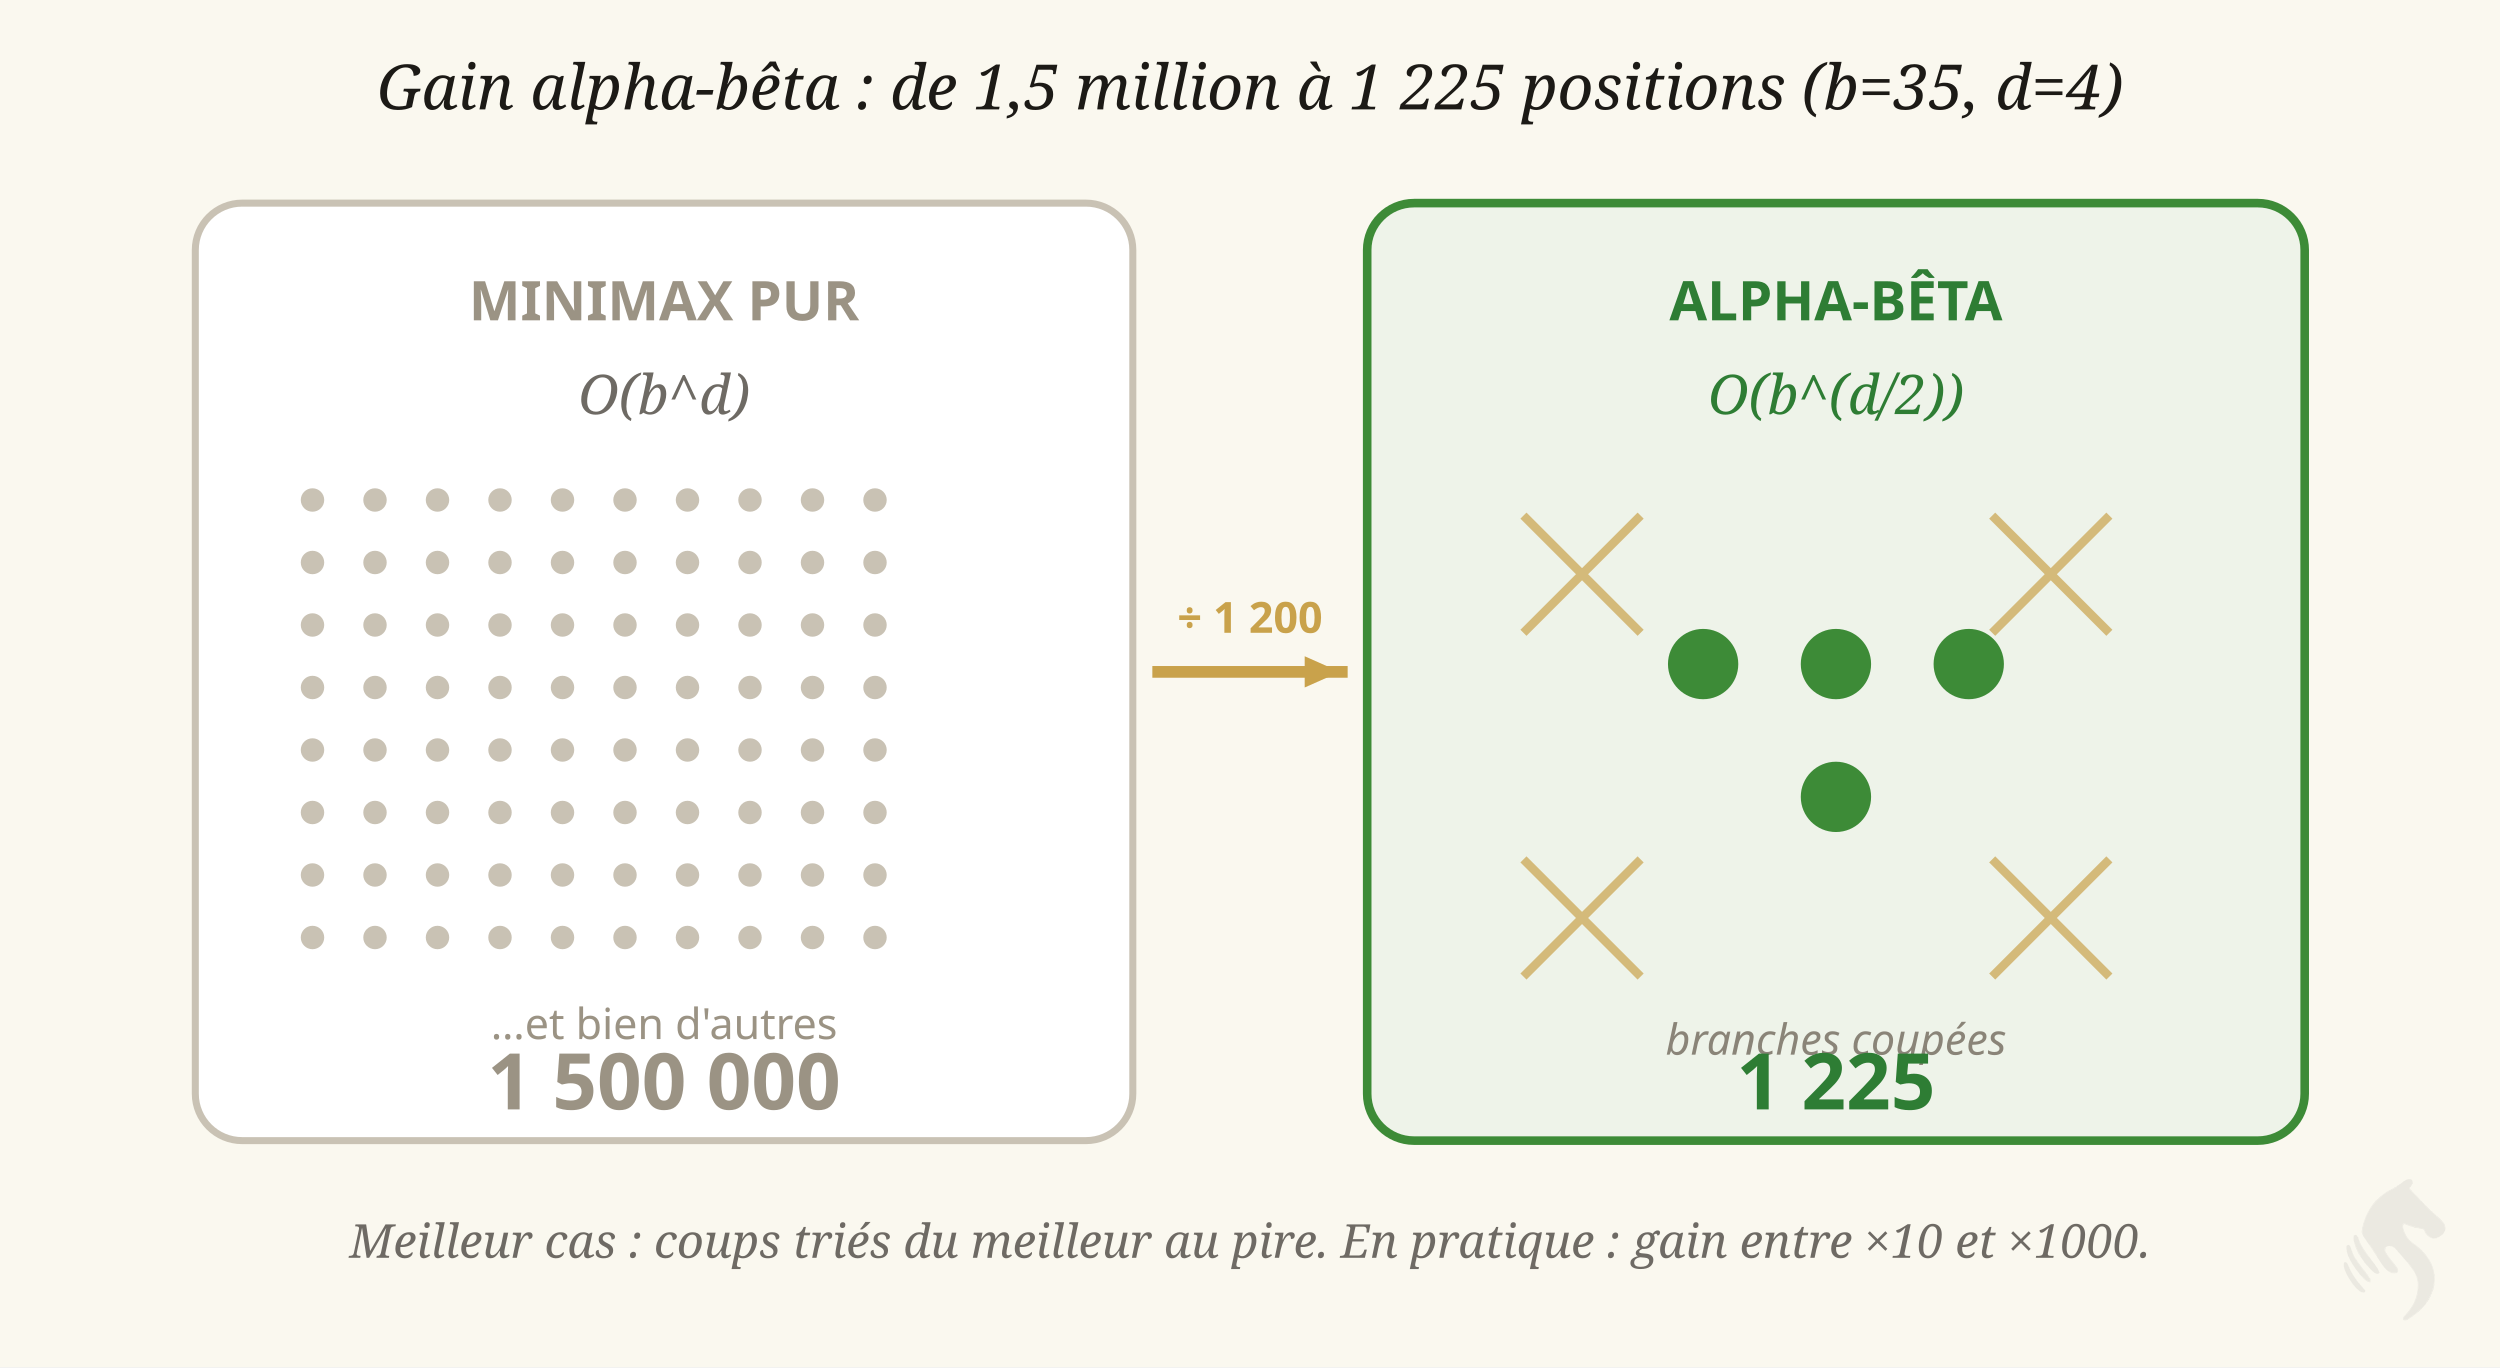
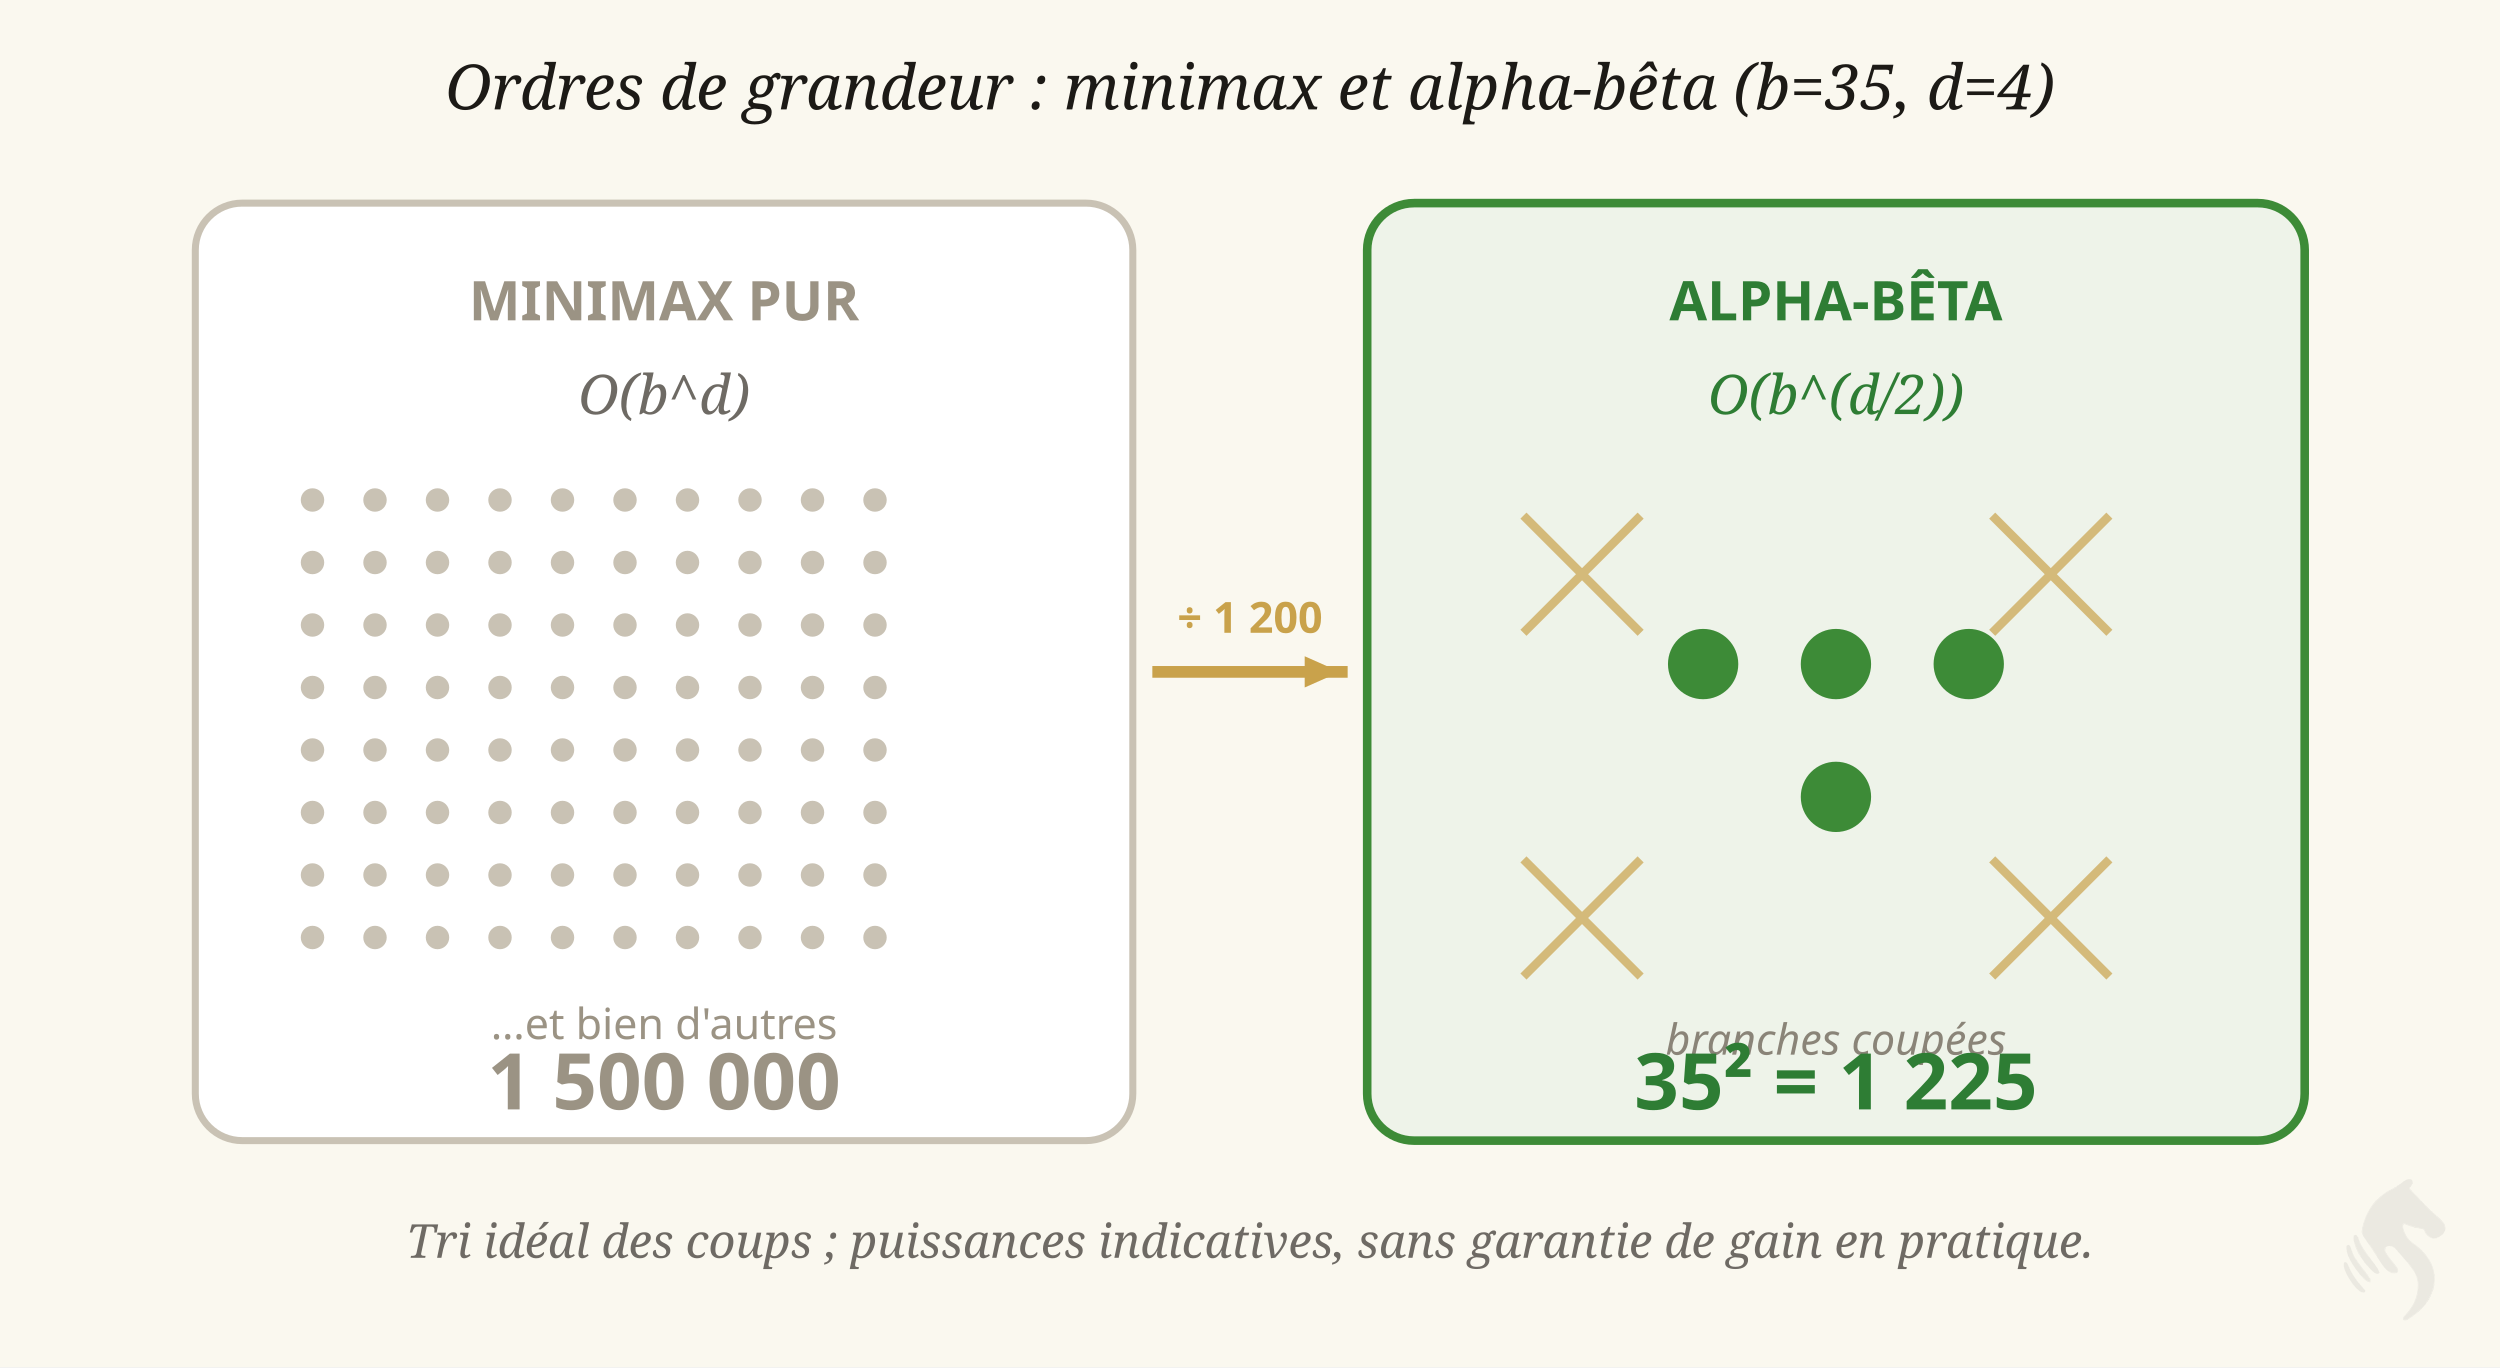
<svg xmlns="http://www.w3.org/2000/svg" width="640" height="350" viewBox="0 0 640 350" role="img" aria-labelledby="gnsi-gain">
  <rect width="640" height="350" fill="#faf8ef" />
-   <text x="320" y="28" text-anchor="middle" font-family="Georgia, serif" font-size="16" font-style="italic" fill="#1c1a16">Gain alpha-bêta : de 1,5 million à 1 225 positions (b=35, d=4)</text>
+   <text x="320" y="28" text-anchor="middle" font-family="Georgia, serif" font-size="16" font-style="italic" fill="#1c1a16">Ordres de grandeur : minimax et alpha-bêta (b=35, d=4)</text>
  <rect x="50" y="52" width="240" height="240" rx="12" fill="#fff" stroke="#c9c2b4" stroke-width="1.8" />
  <text x="170" y="82" text-anchor="middle" font-family="system-ui, sans-serif" font-size="14" font-weight="700" fill="#9b9384">MINIMAX PUR</text>
  <text x="170" y="106" text-anchor="middle" font-family="Georgia, serif" font-size="14" font-style="italic" fill="#6e6a64">O(b^d)</text>
  <g fill="#c9c2b4">
    <circle cx="80" cy="128" r="3" />
    <circle cx="96" cy="128" r="3" />
    <circle cx="112" cy="128" r="3" />
    <circle cx="128" cy="128" r="3" />
    <circle cx="144" cy="128" r="3" />
    <circle cx="160" cy="128" r="3" />
    <circle cx="176" cy="128" r="3" />
    <circle cx="192" cy="128" r="3" />
    <circle cx="208" cy="128" r="3" />
    <circle cx="224" cy="128" r="3" />
    <circle cx="80" cy="144" r="3" />
    <circle cx="96" cy="144" r="3" />
    <circle cx="112" cy="144" r="3" />
    <circle cx="128" cy="144" r="3" />
    <circle cx="144" cy="144" r="3" />
    <circle cx="160" cy="144" r="3" />
    <circle cx="176" cy="144" r="3" />
    <circle cx="192" cy="144" r="3" />
    <circle cx="208" cy="144" r="3" />
    <circle cx="224" cy="144" r="3" />
    <circle cx="80" cy="160" r="3" />
    <circle cx="96" cy="160" r="3" />
    <circle cx="112" cy="160" r="3" />
    <circle cx="128" cy="160" r="3" />
    <circle cx="144" cy="160" r="3" />
    <circle cx="160" cy="160" r="3" />
    <circle cx="176" cy="160" r="3" />
    <circle cx="192" cy="160" r="3" />
    <circle cx="208" cy="160" r="3" />
    <circle cx="224" cy="160" r="3" />
    <circle cx="80" cy="176" r="3" />
    <circle cx="96" cy="176" r="3" />
    <circle cx="112" cy="176" r="3" />
    <circle cx="128" cy="176" r="3" />
    <circle cx="144" cy="176" r="3" />
    <circle cx="160" cy="176" r="3" />
    <circle cx="176" cy="176" r="3" />
    <circle cx="192" cy="176" r="3" />
    <circle cx="208" cy="176" r="3" />
    <circle cx="224" cy="176" r="3" />
    <circle cx="80" cy="192" r="3" />
    <circle cx="96" cy="192" r="3" />
    <circle cx="112" cy="192" r="3" />
    <circle cx="128" cy="192" r="3" />
    <circle cx="144" cy="192" r="3" />
    <circle cx="160" cy="192" r="3" />
    <circle cx="176" cy="192" r="3" />
    <circle cx="192" cy="192" r="3" />
    <circle cx="208" cy="192" r="3" />
    <circle cx="224" cy="192" r="3" />
    <circle cx="80" cy="208" r="3" />
    <circle cx="96" cy="208" r="3" />
    <circle cx="112" cy="208" r="3" />
    <circle cx="128" cy="208" r="3" />
    <circle cx="144" cy="208" r="3" />
    <circle cx="160" cy="208" r="3" />
    <circle cx="176" cy="208" r="3" />
    <circle cx="192" cy="208" r="3" />
    <circle cx="208" cy="208" r="3" />
    <circle cx="224" cy="208" r="3" />
    <circle cx="80" cy="224" r="3" />
    <circle cx="96" cy="224" r="3" />
    <circle cx="112" cy="224" r="3" />
    <circle cx="128" cy="224" r="3" />
    <circle cx="144" cy="224" r="3" />
    <circle cx="160" cy="224" r="3" />
    <circle cx="176" cy="224" r="3" />
    <circle cx="192" cy="224" r="3" />
    <circle cx="208" cy="224" r="3" />
    <circle cx="224" cy="224" r="3" />
    <circle cx="80" cy="240" r="3" />
    <circle cx="96" cy="240" r="3" />
    <circle cx="112" cy="240" r="3" />
    <circle cx="128" cy="240" r="3" />
    <circle cx="144" cy="240" r="3" />
    <circle cx="160" cy="240" r="3" />
    <circle cx="176" cy="240" r="3" />
    <circle cx="192" cy="240" r="3" />
    <circle cx="208" cy="240" r="3" />
    <circle cx="224" cy="240" r="3" />
    <text x="170" y="266" text-anchor="middle" font-family="system-ui, sans-serif" font-size="11" fill="#9b9384">…et bien d'autres</text>
  </g>
  <text x="170" y="284" text-anchor="middle" font-family="system-ui, sans-serif" font-size="20" font-weight="800" fill="#9b9384">1 500 000</text>
  <rect x="350" y="52" width="240" height="240" rx="12" fill="#eef3e9" stroke="#3d8b37" stroke-width="2.2" />
  <text x="470" y="82" text-anchor="middle" font-family="system-ui, sans-serif" font-size="14" font-weight="700" fill="#2e7d34">ALPHA-BÊTA</text>
  <text x="470" y="106" text-anchor="middle" font-family="Georgia, serif" font-size="14" font-style="italic" fill="#2e7d34">O(b^(d/2))</text>
  <circle cx="436" cy="170" r="9" fill="#3d8b37" />
  <circle cx="470" cy="170" r="9" fill="#3d8b37" />
  <circle cx="504" cy="170" r="9" fill="#3d8b37" />
  <circle cx="470" cy="204" r="9" fill="#3d8b37" />
  <g stroke="#c9a24b" stroke-width="2.2" opacity="0.7">
    <line x1="390" y1="132" x2="420" y2="162" />
    <line x1="420" y1="132" x2="390" y2="162" />
    <line x1="510" y1="132" x2="540" y2="162" />
    <line x1="540" y1="132" x2="510" y2="162" />
    <line x1="390" y1="220" x2="420" y2="250" />
    <line x1="420" y1="220" x2="390" y2="250" />
    <line x1="510" y1="220" x2="540" y2="250" />
    <line x1="540" y1="220" x2="510" y2="250" />
  </g>
  <text x="470" y="270" text-anchor="middle" font-family="system-ui, sans-serif" font-size="11" font-style="italic" fill="#8a8478">branches coupées</text>
-   <text x="470" y="284" text-anchor="middle" font-family="system-ui, sans-serif" font-size="20" font-weight="800" fill="#2e7d34">1 225</text>
+   <text x="470" y="284" text-anchor="middle" font-family="system-ui, sans-serif" font-size="20" font-weight="800" fill="#2e7d34">35² = 1 225</text>
  <line x1="295" y1="172" x2="345" y2="172" stroke="#c9a24b" stroke-width="3" />
  <polygon points="343,172 334,168 334,176" fill="#c9a24b" />
  <text x="320" y="162" text-anchor="middle" font-family="system-ui, sans-serif" font-size="11" font-weight="700" fill="#c9a24b">÷ 1 200</text>
-   <text x="320" y="322" text-anchor="middle" font-family="Georgia, serif" font-size="12" font-style="italic" fill="#6e6a64">Meilleur cas : coups triés du meilleur au pire. En pratique : gain entre ×10 et ×1000.</text>
+   <text x="320" y="322" text-anchor="middle" font-family="Georgia, serif" font-size="12" font-style="italic" fill="#6e6a64">Tri idéal des coups ; puissances indicatives, sans garantie de gain en pratique.</text>
  <g id="wm" opacity="0.07" transform="translate(600.0,301.9) scale(0.0416)" aria-hidden="true">
    <g fill="#1e1e1e" fill-rule="evenodd">
      <path d="M411.5-.5h-16a76 76 0 0 0-24.5 12q-.62-.7-1.5-1l-2 4a4 4 0 0 1-1.5-1 7 7 0 0 1-2.5 3.5 253 253 0 0 0-17 13q-1.42.93-2.5-.5-5.2 7.95-14.5 9a9.4 9.4 0 0 1-4 6q2.3.02 1.5 2A461 461 0 0 1 278.5 73q-13.2 7.95-26 16.5-1.59-1.38 0-3-2.35.35-4 2 .9.98 2 2-92.12 67.08-125.5 177a1316 1316 0 0 0-10 44 51.2 51.2 0 0 0 4.5 31q.1 3.33-2 1l4.5 11q1-2 2 0l5 10 1-1q6 10.95 13 21a651 651 0 0 1 18.5 25 3.4 3.4 0 0 1 1.5-3q21.52 33 43 66 .3 3.4-2.5 1v2a1542 1542 0 0 1 21 32q1 0 1 1a319 319 0 0 0 25 35 160 160 0 0 0 27 25 3.1 3.1 0 0 1 1-3q23.18 14.62 49 5.5 5-2.83 4-8.5-.15-4.6-1.5-9a618 618 0 0 0-55.5-73.5q3-.91 5 1.5a23.5 23.5 0 0 0-7-9q.63 2.4 2 4.5-.17 2.58-1.5.5a364 364 0 0 1-17.5-26.5 50 50 0 0 1-4.5-22.5q.9-4.71 3-9 .63 1.88 2.5 2a7 7 0 0 1 2-3q9.28-8.1 22-8a86 86 0 0 1 23 4.5 11 11 0 0 1 3 4.5q2.58-1.75 5 .5l21.5 23.5q.74 1.95.5 4 3.56 1 6 4a1094 1094 0 0 0 30 34.5l-1 1q3.7 2.7 7.5 5.5a23 23 0 0 1 2 5l5 3a22 22 0 0 0 5.5 8 11.5 11.5 0 0 0 4 4 3.9 3.9 0 0 0-2-3.5q1.7-1.12 3 .5a705 705 0 0 1 42 57.5q-.65 1.46-2 1.5a169 169 0 0 1 10 19 3.8 3.8 0 0 0-.5 4q1 2 2 0 1.4 2.05 2.5 4-.25-2.55.5-5a185 185 0 0 1 11 83q-1 2-2 0a9 9 0 0 0-1.5-4v9a2.3 2.3 0 0 0 1.5-1q.75 10.55-1 21a337 337 0 0 1-18 56l-2.5 3q-1.2-.69-1-2a36 36 0 0 0-4 7 5.2 5.2 0 0 0 3.5-4 4.3 4.3 0 0 1 0 4 350 350 0 0 1-33 52 1108 1108 0 0 1-30 35q-7.17 20.32 13.5 14.5a34 34 0 0 1 6-3 1496 1496 0 0 1 54-37 942 942 0 0 0 29-27q1.25-1.03 2 .5a11 11 0 0 0-3 4q1.35-1.65 2.5 0a29 29 0 0 1 4.5-6 40 40 0 0 0 9-10.5l6-4-1-1a25 25 0 0 1 8.5-7.5q-1.47-2.67 1-5 .22 4.17 2.5 1.5-1.94-3.13 2-4l-1-1q1.48-3.25 4-5.5a8 8 0 0 0-3-1q37.8-53.63 47.5-119 8.4-83.08-38-152a364 364 0 0 0-28-35q-1.03-1.25.5-2 3.58 2.23 2-1l-4-2a5 5 0 0 1-3-.5 484 484 0 0 0-70-58q-.7-.62-1-1.5 1.05-.43 2-1v-3a6 6 0 0 1-5-2q-.66-.1-1 .5 3.72 2.61 0 3-34.57-32.88-46-79.5.2-2.3 2-3v-4q-1.94 5.58-3.5 0-1-9 0-18 2.16-6.4 8.5-8a78 78 0 0 1 22 7.5 403 403 0 0 0 66 18l9 3q-2.45.75-5 .5-1.59 1.6 0 3a16 16 0 0 1 6.5-1 7.3 7.3 0 0 1 2 3q1.38-2.6 3.5-2-1.1-2.32-4-2.5 15.09-2.3 25.5 8.5 5.35 10.23 10 21 12.95 20.94 36.5 28.5-1.88.63-2 2.5a30 30 0 0 0 12.5 3q4.43-.1 8-2 3.2 3.87 5.5-1 1.2.69 1 2a39 39 0 0 0 4.5-2l1 1q.69-1.87-1.5-2.5a12 12 0 0 0 7-3q1.88-1.1 3 .5 2.22-3.62 6-2a8.7 8.7 0 0 1 3-4 41 41 0 0 1 12-6.5l-2-1 5.5-3.5q.62.7 1.5 1 1.82-1.15 0-2.5 1.42-.93 2.5.5a5.8 5.8 0 0 1 .5-4 39 39 0 0 1 6-4.5q-1.55-2.25.5-4.5 3.25-3.5 5-8 1.38-.64 2.5-1-.8-1.05-2-1.5 1.85-5.82 3-11.5v-10h-1q-.85 6-2.5 12-.16-4.46.5-9a63 63 0 0 0-12.5-31 478 478 0 0 0-45.5-44.5q3.06.72 6 2.5-3.15-3.9-7-7.5l1-1q-1.4-1.05-2 .5 1.77 2.4-.5 4a781 781 0 0 1-67.5-65.5l1-.5a29 29 0 0 0 7 6 93 93 0 0 0-14-15 24.5 24.5 0 0 0-9-9.5l1-1a44 44 0 0 0-7-4.5q1.44 2.2 3.5 4 1 1.5 0 3l-72-76q-5.34-7.85 1.5-14.5 1.98-.8 2 1.5a69 69 0 0 1 6-3.5q-1.95-1.94 0-3.5a31 31 0 0 0 6-12q2.05.24 4-.5a79 79 0 0 0-1.5-17.5 94 94 0 0 0-5-10l-1 1a87 87 0 0 0-5.5-3" />
      <path d="M325.5 44.5q-3.85 1.03-7 3.5a4.2 4.2 0 0 1-4.5-.5q-2.75 2.49-3.5 6-6.97 2.94-14 6-6.75 3.75-13.5 8-.62-.7-1.5-1a37.6 37.6 0 0 1-17 10.5 263 263 0 0 0-12 9.5q-1.59 1.62 0 3 12.8-8.55 26-16.5A461 461 0 0 0 327 46.5q.8-1.98-1.5-2m148 86-21-24a209 209 0 0 1-21-21.5l-8.5-8.5q-4.8-3.3-6-9-9.1-4.3-11.5-13a13 13 0 0 0 3-6q-.02-2.3-2-1.5-6.84 6.65-1.5 14.5l72 76q1-1.5 0-3a20 20 0 0 1-3.5-4m89 86a198 198 0 0 0-17.5-15q.4-2.17-.5-4-3.63-1.2-7-3a26 26 0 0 0-6-6 430 430 0 0 1-27-27.5 2.4 2.4 0 0 0-2-.5 29 29 0 0 1-7-6l-1 .5a781 781 0 0 0 67.5 65.5q2.27-1.6.5-4m-314-128a247 247 0 0 0-42 35.5 14.5 14.5 0 0 1-5 4l1 1a9.3 9.3 0 0 1-6 2.5 76 76 0 0 1-16 20q.3.88 1 1.5a9.4 9.4 0 0 0-5.5 6.5q-1-2-2 0-.93 1.42.5 2.5a25 25 0 0 0-6.5 8.5q-1.6 1.05-3.5 1.5 1.21.45 2 1.5a43 43 0 0 0-7 10 352 352 0 0 0-19.5 37 2.9 2.9 0 0 1-2.5 1 3.3 3.3 0 0 0 2 1.5 47 47 0 0 1-3.5 5.5l-12 34q-.98-1.8-1.5 0 1.4 1.9.5 4a33 33 0 0 1-3.5 5.5q.78.84 1 2a212 212 0 0 0-10 49.5 36 36 0 0 0 7 20q2.1 2.33 2-1a51.2 51.2 0 0 1-4.5-31 1316 1316 0 0 1 10-44q33.38-109.92 125.5-177-1.1-1.02-2-2m376 206q-.5-10.25-5-19.5 1.5-4.37-1.5-.5l-6.5-11q-5.55-3.6-7.5-10l-1 1q-3.75-5.75-9.5-9.5l1-1a850 850 0 0 0-9-7q1.14-2.04-1.5-3.5-1.08 1.43-2.5.5-2.84-1.65-2-4a5 5 0 0 0-3-.5 5 5 0 0 0-.5-3l-1 1a7 7 0 0 0-4.5-3 21 21 0 0 0-6-2.5 478 478 0 0 1 45.5 44.5 63 63 0 0 1 12.5 31q-.66 4.54-.5 9 1.65-6 2.5-12m-259 3v-1q-2.22-5.79 1-11.5l-2-2a67 67 0 0 0 1.5-5.5q.93 7.1 3.5 1-2.43-3.37 2-4a4.3 4.3 0 0 1 2.5 3q.45-1.21 1.5-2 2.3.75 4 2a326 326 0 0 1 28 10.5q11.4 3.22 23 6 1.05 1.6 1.5 3.5 1-4 2 0 1.08-1.43 2.5-.5-1.81 1.35 0 2.5 3.25-.47 7-2 1.85.03 3 1 5.83.22 11 2h5q2.55.25 5-.5l-9-3a403 403 0 0 1-66-18 78 78 0 0 0-22-7.5q-6.34 1.6-8.5 8-1 9 0 18 1.56 5.58 3.5 0m109 6a4.7 4.7 0 0 1 4 3q3.6-3.98 6 1l1-2 4 2a65 65 0 0 1 7.5 10q1.1 3.55 2.5 7-1.77 2.95 2 4 13.35 23.91 39 33 .12-1.87 2-2.5-23.55-7.56-36.5-28.5a305 305 0 0 0-10-21q-10.41-10.8-25.5-8.5 2.9.18 4 2.5m-410 86a9 9 0 0 0 1.5-4 310 310 0 0 0 37.5 86q-1.1 1.02-2 2a40 40 0 0 0 8.5 12 139 139 0 0 0 15 21q2.31 2.97 1.5 6 5.9 1.14 7.5 7 5.7 2.47 5 8 3.8 1.06 6.5 4 20.24 25.5 46 45.5a39 39 0 0 0 20 5 46 46 0 0 1 9-7.5 818 818 0 0 1-10-21.5q1.43-1.08.5-2.5a27 27 0 0 1-3.5-2 185 185 0 0 0-16-23.5q1.43-1.08.5-2.5a13.3 13.3 0 0 1-5.5-5 617 617 0 0 0-22.5-29v-4l-1 1a13 13 0 0 1-4.5-6 11.5 11.5 0 0 1-4-4q-.03 2.3-2 1.5A471 471 0 0 1 97 390.5q-1.8-3.04-.5-6 1.02.54 2 1a9 9 0 0 0-2-4.5q3.83-2.28-1-2.5a597 597 0 0 1-7-18.5l2-1a3.3 3.3 0 0 1-2-3.5 3.1 3.1 0 0 1-3-1q-7.35-19.46-24-8 1.03 2.34-.5 5a97 97 0 0 0 3.5 38" />
      <path d="M365.5 301.5q-1.8.7-2 3 11.43 46.62 46 79.5 3.72-.39 0-3 .34-.6 1-.5-2.4-2.22-5-4.5l2-2q-2.45-.75-5-.5a8.4 8.4 0 0 0-.5-4q-1.72 1.44-3-1a28 28 0 0 1-3.5-6q-.5 2-1 0a143 143 0 0 1-18-31q-6.22-11.64-9-27a7 7 0 0 0-2-3m-211 174a45 45 0 0 1-9.5-15q-1 2-2 0a41 41 0 0 0-6-9l-1-5-1 1a989 989 0 0 1-17.5-25.5q.7-.62 1-1.5a7.7 7.7 0 0 1-5-6 163 163 0 0 1-15-29q-.98-.46-2-1-1.3 2.96.5 6a471 471 0 0 0 55.5 86.5q1.97.8 2-1.5m-90-86q-2.05 2.77 1.5 4 3.6 16.25 9.5 30.5-2.48 3.62 2 3.5 3.65 9.3 8 18.5l-1 1a11.4 11.4 0 0 1 6 8q-.7.62-1 1.5a10.5 10.5 0 0 1 3.5 5l1-1a62 62 0 0 0 7.5 13q.9-.98 2-2a310 310 0 0 1-37.5-86 9 9 0 0 1-1.5 4m48 210a3.9 3.9 0 0 0-2-3.5q1.7-1.12 3 .5a127 127 0 0 0 39 32q11.3 4.6 8.5-7a147 147 0 0 0-17-32 1467 1467 0 0 0-40-51 554 554 0 0 1-48.5-75l1-1q.84 5.22 6 5a51.6 51.6 0 0 1-11.5-27l-1 2a159 159 0 0 0-11-31 14.3 14.3 0 0 0-10.5-8q-3.2.01-6 1.5-2.85 3.45-6 6.5-.87 16.85 3 33.5a3.6 3.6 0 0 1-2 2q1.38.56 2.5 1.5 3.15 9.81 6.5 19.5-1.21.45-2 1.5a29 29 0 0 0 5.5 7A256 256 0 0 0 55.5 525l-2 1a6.4 6.4 0 0 0 4 1.5 332 332 0 0 0 38.5 53l3.5 5.5-1 1q1.9 1.67 3.5.5a36 36 0 0 0 10.5 12m303-214q-.95.57-2 1 .3.88 1 1.5a484 484 0 0 1 70 58q1.42.72 3 .5a43 43 0 0 0-10-12.5l1-1q-2.66 1.47-5-1a36 36 0 0 0-10-10q1.81-1.35 0-2.5a8 8 0 0 1-3.5 0q-4.57-5.7-10-8a13 13 0 0 0-6.5-5.5 11.5 11.5 0 0 1-3.5-4.5q-.62.7-1.5 1a17.7 17.7 0 0 0-8-5.5q-2.84-1.65-2-4-7.47-2.25-13-7.5m-254 24a526 526 0 0 1 23.5 37 55 55 0 0 1 9 15l1-1a65 65 0 0 0 8.5 13q2.8 2.4 2.5-1-21.48-33-43-66a3.4 3.4 0 0 0-1.5 3m111 63q.16-.93 1-1.5a7 7 0 0 1-3.5-2.5 17.5 17.5 0 0 0-5.5-8q3.7-4.18-2.5-5a41 41 0 0 1-7.5-18.5l2-3a7.2 7.2 0 0 1-2-4.5 3.1 3.1 0 0 0 3-1 37 37 0 0 0-1-7q-1.87-.12-2.5-2a36 36 0 0 0-3 9 50 50 0 0 0 4.5 22.5 364 364 0 0 0 17.5 26.5q1.33 2.08 1.5-.5-1.37-2.1-2-4.5m-272 45v19q2.55 12.15 7 24 15.37 37.49 37 68a54 54 0 0 0 9 12.5q-1.58 2.58 2 3l-1 1 5.5 4.5a82 82 0 0 0 9 12q6.5 6.26 12.5 13 9.5 6.75 17.5 15l1-1q4.56 3.52 9 7l1-2a89 89 0 0 0 13.5 3.5q13.85-4.6 6.5-17.5-1.73 1.44-3-1a307 307 0 0 1-13.5-16 16 16 0 0 0-6-5.5q1.43-1.08.5-2.5a27.2 27.2 0 0 1-12.5-15 3.1 3.1 0 0 1-3-1q-7.5-10.25-15.5-20-.93-1.42.5-2.5a16 16 0 0 1-6-5.5 880 880 0 0 1-19-29.5q.7-.62 1-1.5a8 8 0 0 1-4-4 94 94 0 0 1-12.5-26l-1 1q-3.8-4.62-1.5-10a3.1 3.1 0 0 1-3-1 198 198 0 0 1-7-15.5l1-1a55 55 0 0 1-9-11q-2.85-1.46-6-2l3-1a22 22 0 0 0-9 2 11.4 11.4 0 0 0-4 6.5m277 51a48 48 0 0 0 12 5q-.57 3.66 2 2a5.3 5.3 0 0 1 3.5 3l1-2a45 45 0 0 0 26 0q.45 1.21 1.5 2 1.27-3.4 4-2 1.81-1.15 0-2.5l3-1.5a21 21 0 0 0 3.5-4q1.4-8.23-1.5-16 .3-.88 1-1.5-5.22-1.95-4-7a193 193 0 0 1-18-23.5 16 16 0 0 0-3.5-3q-4.05-7.43-9-12a284 284 0 0 0-14-17q-.75-1.58.5-3a19 19 0 0 1-6-4 4.35 4.35 0 0 0-5-1.5 618 618 0 0 1 55.5 73.5q1.35 4.4 1.5 9 1 5.67-4 8.5-25.82 9.12-49-5.5a3.1 3.1 0 0 0-1 3m115-56a264 264 0 0 1 16 22q-1.7 3.04 1.5 1a494 494 0 0 1 16.5 23l7 10q1.35-.04 2-1.5a705 705 0 0 0-42-57.5q-1.3-1.62-3-.5a3.9 3.9 0 0 1 2 3.5" />
      <path d="M112.5 599.5q7 9.5 16 17 2 0 2 2 6.9 3.77 11 8.5l13 5.5a5.7 5.7 0 0 0 6 0q2.07 3.94 4 0-3.37-1.23-.5-3 .22-6.86.5-13.5l-3-3.5 3-2.5q-4.58-.9-7.5-4.5a79 79 0 0 0-10.5-16.5q2.67 1.47 5-1a12 12 0 0 1-8.5-3.5 92 92 0 0 0-17.5-23.5l2-1-6.5-4.5a2294 2294 0 0 1-34.5-47q-1 0-1-1-5.27-4.75-4-11.5-2.25-3.25-3.5.5A227 227 0 0 1 61.5 469q.84-.57 1-1.5-5.16.22-6-5l-1 1a554 554 0 0 0 48.5 75 1467 1467 0 0 1 40 51q10.5 14.98 17 32 2.8 11.6-8.5 7a127 127 0 0 1-39-32q-1.3-1.62-3-.5a3.9 3.9 0 0 1 2 3.5m335-4a3349 3349 0 0 1 7.5 35q2.3 19.53.5 39a9 9 0 0 1 1.5 4q1 2 2 0a185 185 0 0 0-11-83q-.75 2.45-.5 5m44-147q1.58 3.23-2 1-1.53.75-.5 2a364 364 0 0 1 28 35q46.4 68.92 38 152-9.7 65.37-47.5 119 1.46.15 3 1a12 12 0 0 0 3.5-6q1.58 1.52 3.5.5-1.16-8.12 7-11-1.6-1.75 1-2.5-.12-8.5 6-14-.81-.1-1-1a3.1 3.1 0 0 1 3-1 5.4 5.4 0 0 1 3-5.5q-1.2-.45-2-1.5a67 67 0 0 0 4.5-10l1 2a9 9 0 0 1 2.5-5l-1-2a6.3 6.3 0 0 1 4-.5 6.5 6.5 0 0 0-3-3 225 225 0 0 1 11-24.5q-.53-1.8-1.5 0-.3-4.51 1-9l1 1a67 67 0 0 0 1.5-13q7.4-.7 1-5a232 232 0 0 0 2-53l.5-5q.57.84 1.5 1a8 8 0 0 0-2.5-5q-6.56-49.08-31.5-89 2.03-1.77-.5-3l-1 1a696 696 0 0 1-17.5-26q-2.18-1.53-1-3.5-3.93-.91-5-4.5-1.26-.5-1-2a69 69 0 0 0-6.5-5q-.69-1.87 1.5-2.5a14 14 0 0 0-4-2.5m-36 230a273 273 0 0 1-13.5 57q-1.4.82-2.5 2 2.69 6.4-4 8.5l2 1a30 30 0 0 0-3 8.5q-.2 1.31 1 2l2.5-3a337 337 0 0 0 18-56 89 89 0 0 0 1-21q-.57.84-1.5 1m-25 84a185 185 0 0 1-24 38l-2.5 6a25 25 0 0 0-6.5 7q-13.95 16.7-28.5 33-1.16 4.05-3.5 7.5-1.35 4.25-1 8a16 16 0 0 1 6 5.5h14a20 20 0 0 1 10-3.5q1.71-1.12 0-2.5a81 81 0 0 0 18.5-12q.62.7 1.5 1a71 71 0 0 1 2-4q1-2 2 0 1.7-4.54 4.5-1a38 38 0 0 1 4.5-6.5 189 189 0 0 0 30.5-23.5q4.55 3.9 4-3a4.6 4.6 0 0 1 4.5-2v-3a5 5 0 0 0 3-.5 41 41 0 0 1 3-5.5 11 11 0 0 1 3-4q-.75-1.53-2-.5a942 942 0 0 1-29 27 1496 1496 0 0 0-54 37 34 34 0 0 0-6 3q-20.67 5.82-13.5-14.5a1108 1108 0 0 0 30-35 350 350 0 0 0 33-52 4.3 4.3 0 0 0 0-4 5.2 5.2 0 0 1-3.5 4" />
    </g>
  </g>
</svg>
